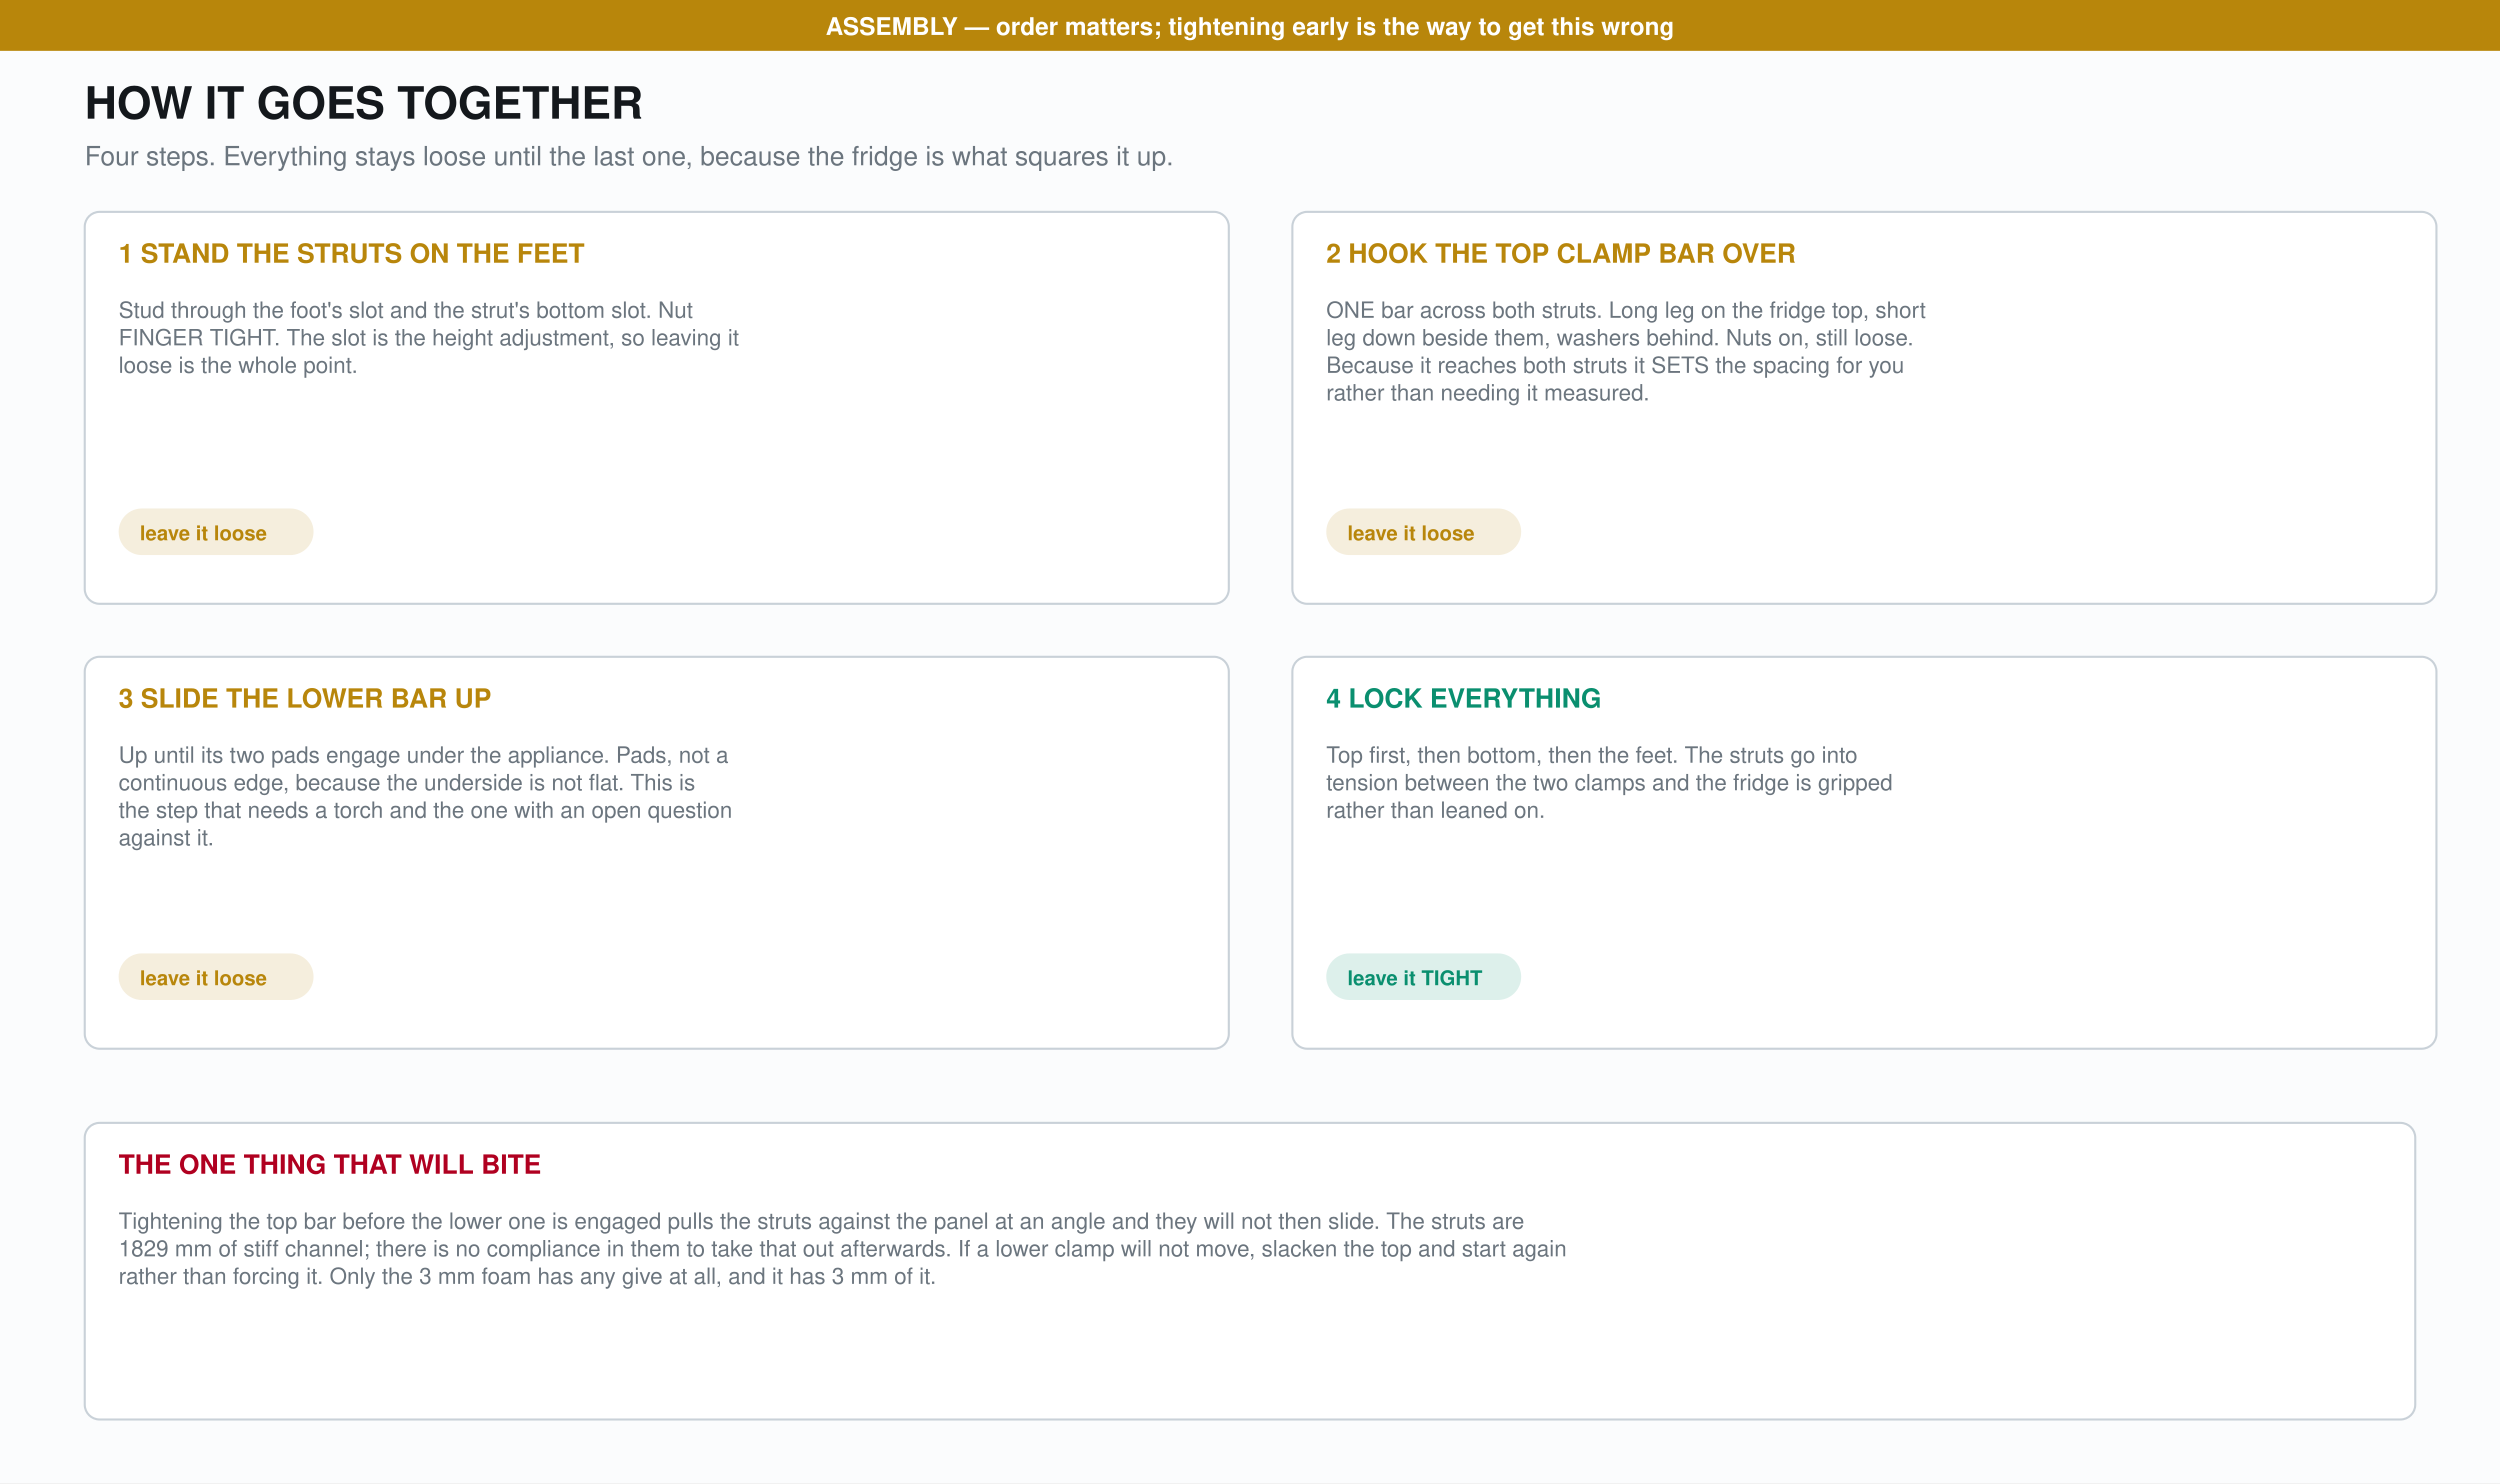
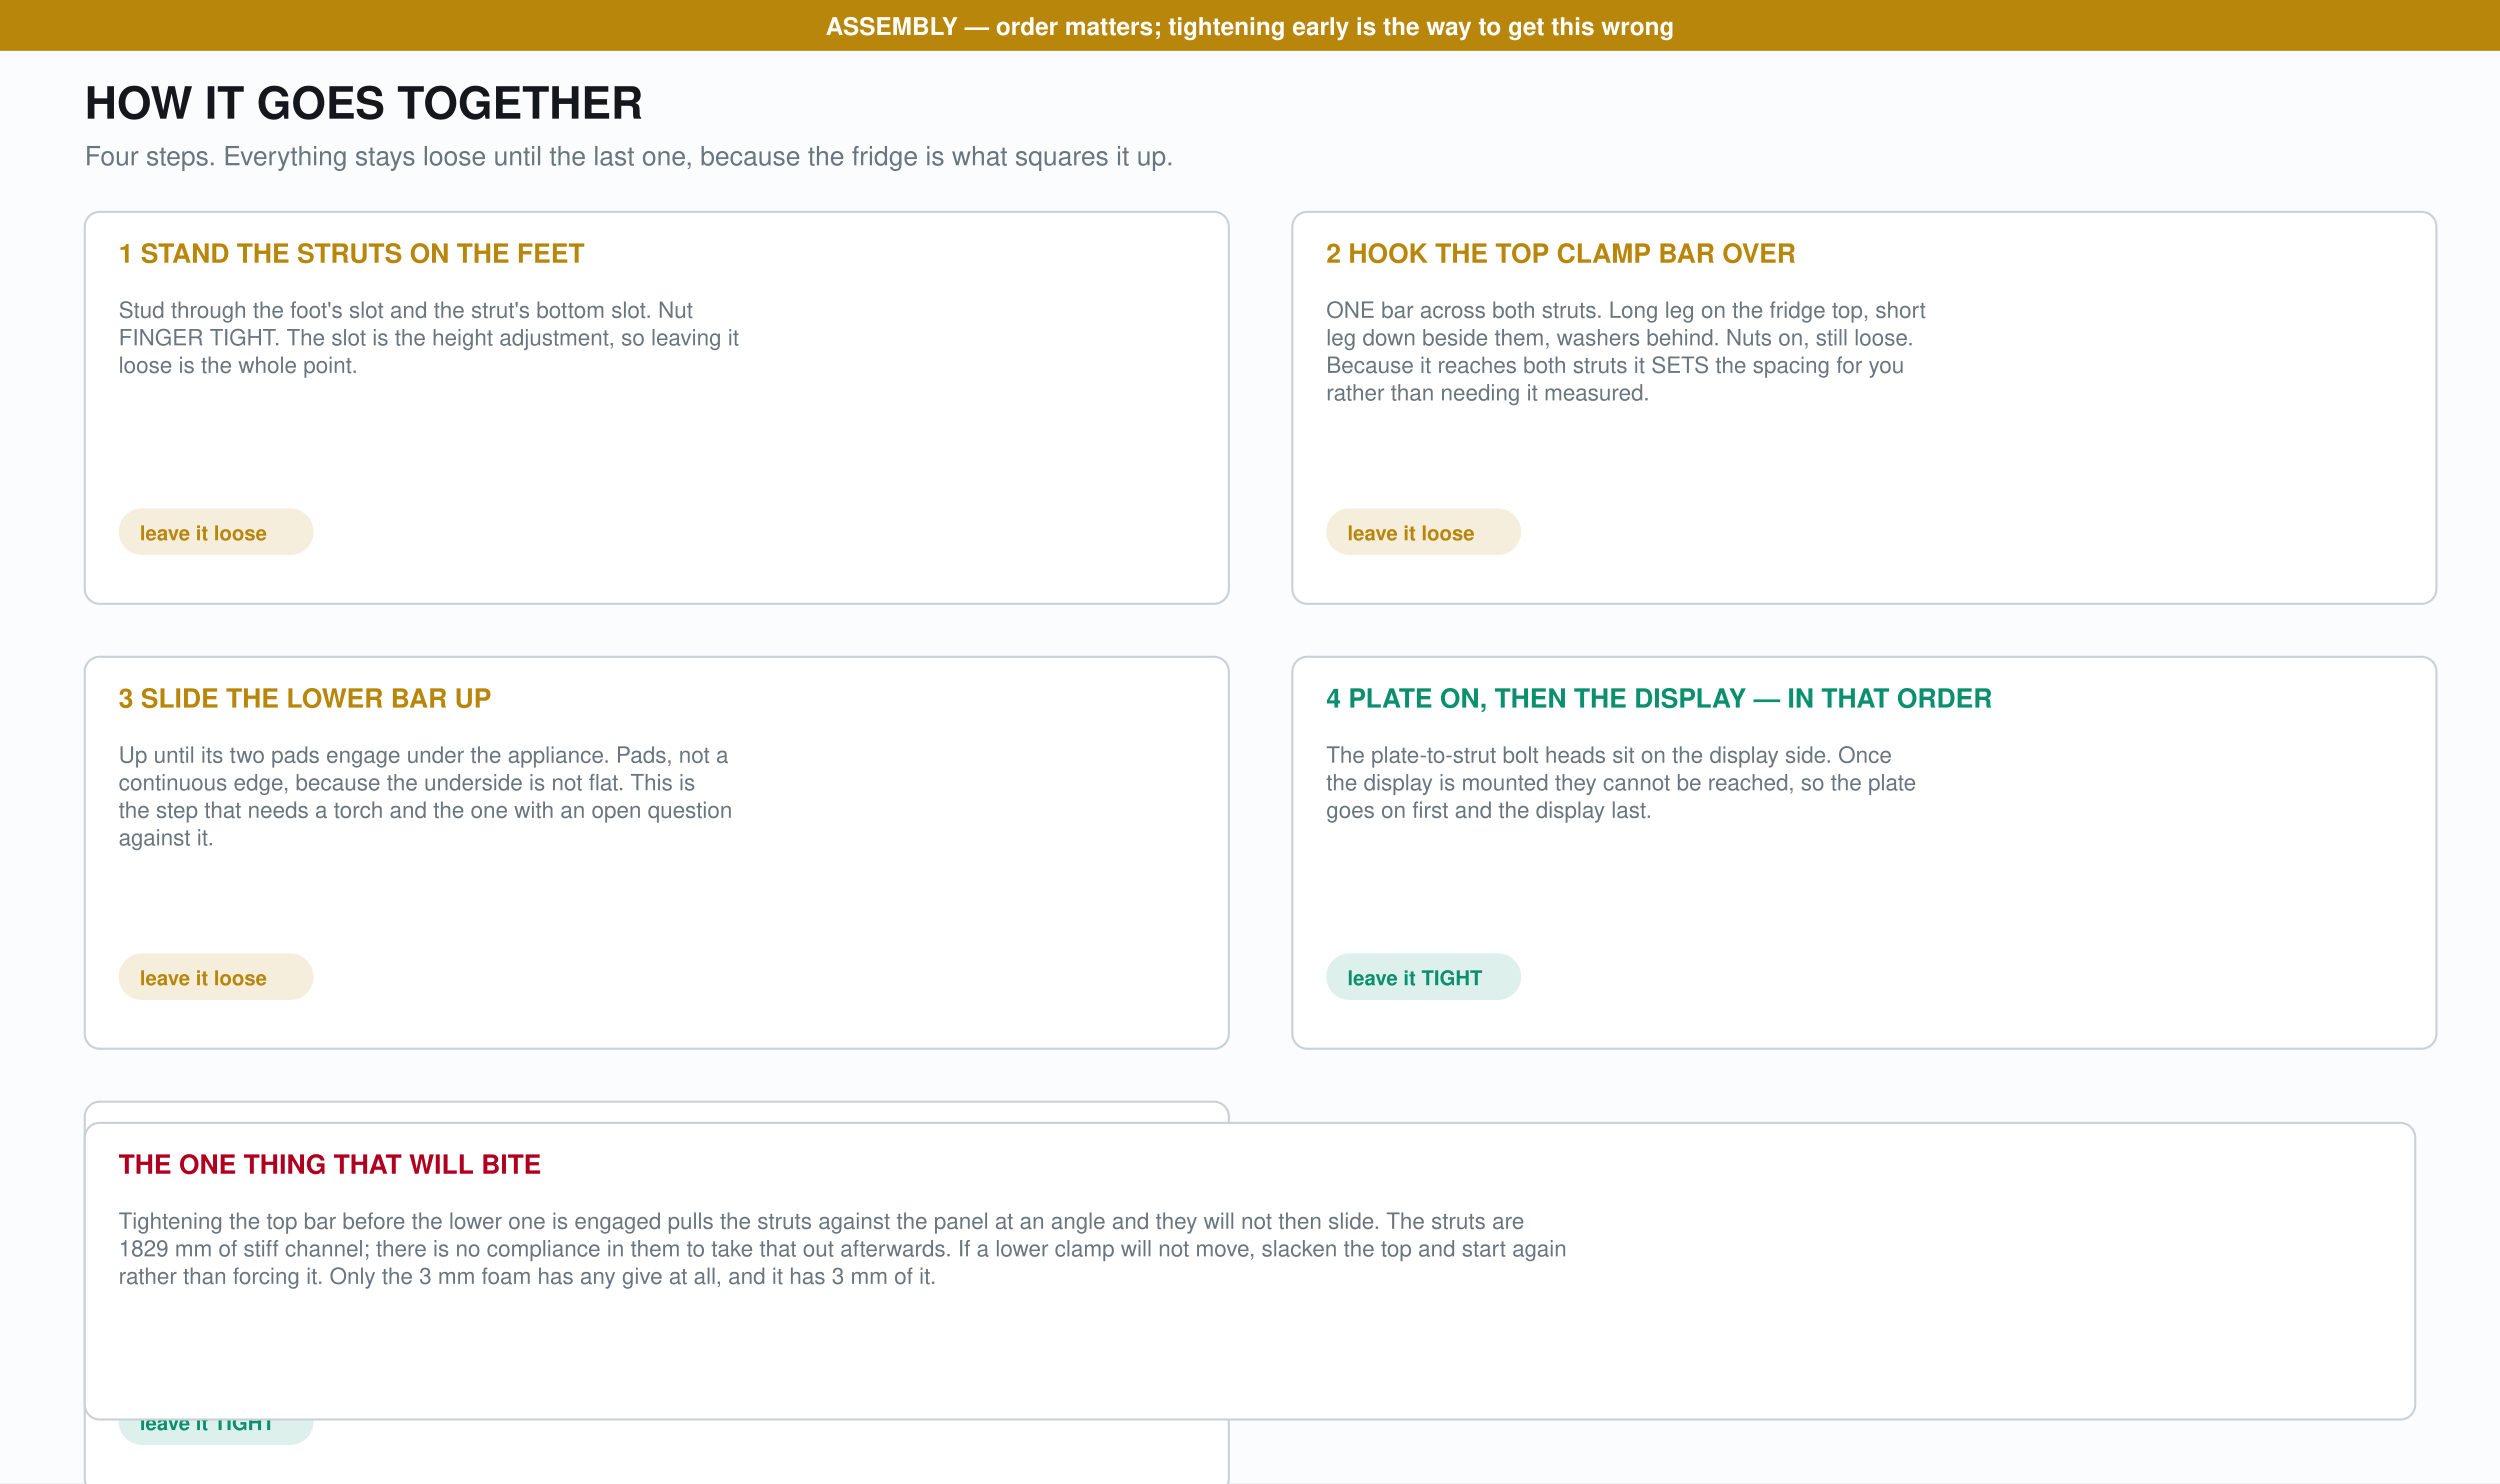
<svg xmlns="http://www.w3.org/2000/svg" width="1180" height="700" viewBox="0 0 1180 700">
  <rect width="1180" height="700" fill="#fbfcfd" />
  <rect width="1180" height="24" fill="#b8860b" />
  <text x="590.00" y="16.50" font-family="Helvetica,Arial,sans-serif" font-size="11.5" text-anchor="middle" fill="#fff" font-weight="bold">ASSEMBLY — order matters; tightening early is the way to get this wrong</text>
  <text x="40.00" y="56.00" font-family="Helvetica,Arial,sans-serif" font-size="21" text-anchor="start" fill="#14181c" font-weight="bold">HOW IT GOES TOGETHER</text>
  <text x="40.00" y="78.00" font-family="Helvetica,Arial,sans-serif" font-size="12.5" text-anchor="start" fill="#6b757e" font-weight="normal">Four steps. Everything stays loose until the last one, because the fridge is what squares it up.</text>
  <rect x="40.0" y="100.0" width="540.0" height="185.0" rx="7" fill="#fff" stroke="#c9d1d8" stroke-width="1" />
  <text x="56.00" y="124.00" font-family="Helvetica,Arial,sans-serif" font-size="12.5" text-anchor="start" fill="#b8860b" font-weight="bold">1  STAND THE STRUTS ON THE FEET</text>
  <text x="56.00" y="150.00" font-family="Helvetica,Arial,sans-serif" font-size="10.6" text-anchor="start" fill="#6b757e" font-weight="normal">Stud through the foot's slot and the strut's bottom slot. Nut</text>
  <text x="56.00" y="163.00" font-family="Helvetica,Arial,sans-serif" font-size="10.6" text-anchor="start" fill="#6b757e" font-weight="normal">FINGER TIGHT. The slot is the height adjustment, so leaving it</text>
  <text x="56.00" y="176.00" font-family="Helvetica,Arial,sans-serif" font-size="10.6" text-anchor="start" fill="#6b757e" font-weight="normal">loose is the whole point.</text>
  <rect x="56.0" y="240.0" width="92" height="22" rx="11" fill="#b8860b" fill-opacity="0.14" />
  <text x="66.00" y="255.00" font-family="Helvetica,Arial,sans-serif" font-size="9.6" text-anchor="start" fill="#b8860b" font-weight="bold">leave it loose</text>
  <rect x="610.0" y="100.0" width="540.0" height="185.0" rx="7" fill="#fff" stroke="#c9d1d8" stroke-width="1" />
  <text x="626.00" y="124.00" font-family="Helvetica,Arial,sans-serif" font-size="12.5" text-anchor="start" fill="#b8860b" font-weight="bold">2  HOOK THE TOP CLAMP BAR OVER</text>
  <text x="626.00" y="150.00" font-family="Helvetica,Arial,sans-serif" font-size="10.6" text-anchor="start" fill="#6b757e" font-weight="normal">ONE bar across both struts. Long leg on the fridge top, short</text>
  <text x="626.00" y="163.00" font-family="Helvetica,Arial,sans-serif" font-size="10.6" text-anchor="start" fill="#6b757e" font-weight="normal">leg down beside them, washers behind. Nuts on, still loose.</text>
  <text x="626.00" y="176.00" font-family="Helvetica,Arial,sans-serif" font-size="10.6" text-anchor="start" fill="#6b757e" font-weight="normal">Because it reaches both struts it SETS the spacing for you</text>
  <text x="626.00" y="189.00" font-family="Helvetica,Arial,sans-serif" font-size="10.6" text-anchor="start" fill="#6b757e" font-weight="normal">rather than needing it measured.</text>
  <rect x="626.0" y="240.0" width="92" height="22" rx="11" fill="#b8860b" fill-opacity="0.14" />
  <text x="636.00" y="255.00" font-family="Helvetica,Arial,sans-serif" font-size="9.6" text-anchor="start" fill="#b8860b" font-weight="bold">leave it loose</text>
  <rect x="40.0" y="310.0" width="540.0" height="185.0" rx="7" fill="#fff" stroke="#c9d1d8" stroke-width="1" />
  <text x="56.00" y="334.00" font-family="Helvetica,Arial,sans-serif" font-size="12.5" text-anchor="start" fill="#b8860b" font-weight="bold">3  SLIDE THE LOWER BAR UP</text>
  <text x="56.00" y="360.00" font-family="Helvetica,Arial,sans-serif" font-size="10.6" text-anchor="start" fill="#6b757e" font-weight="normal">Up until its two pads engage under the appliance. Pads, not a</text>
  <text x="56.00" y="373.00" font-family="Helvetica,Arial,sans-serif" font-size="10.6" text-anchor="start" fill="#6b757e" font-weight="normal">continuous edge, because the underside is not flat. This is</text>
  <text x="56.00" y="386.00" font-family="Helvetica,Arial,sans-serif" font-size="10.6" text-anchor="start" fill="#6b757e" font-weight="normal">the step that needs a torch and the one with an open question</text>
  <text x="56.00" y="399.00" font-family="Helvetica,Arial,sans-serif" font-size="10.6" text-anchor="start" fill="#6b757e" font-weight="normal">against it.</text>
  <rect x="56.0" y="450.0" width="92" height="22" rx="11" fill="#b8860b" fill-opacity="0.14" />
  <text x="66.00" y="465.00" font-family="Helvetica,Arial,sans-serif" font-size="9.6" text-anchor="start" fill="#b8860b" font-weight="bold">leave it loose</text>
  <rect x="610.0" y="310.0" width="540.0" height="185.0" rx="7" fill="#fff" stroke="#c9d1d8" stroke-width="1" />
-   <text x="626.00" y="334.00" font-family="Helvetica,Arial,sans-serif" font-size="12.5" text-anchor="start" fill="#0a8f6f" font-weight="bold">4  LOCK EVERYTHING</text>
-   <text x="626.00" y="360.00" font-family="Helvetica,Arial,sans-serif" font-size="10.6" text-anchor="start" fill="#6b757e" font-weight="normal">Top first, then bottom, then the feet. The struts go into</text>
-   <text x="626.00" y="373.00" font-family="Helvetica,Arial,sans-serif" font-size="10.6" text-anchor="start" fill="#6b757e" font-weight="normal">tension between the two clamps and the fridge is gripped</text>
-   <text x="626.00" y="386.00" font-family="Helvetica,Arial,sans-serif" font-size="10.6" text-anchor="start" fill="#6b757e" font-weight="normal">rather than leaned on.</text>
+   <text x="626.00" y="334.00" font-family="Helvetica,Arial,sans-serif" font-size="12.5" text-anchor="start" fill="#0a8f6f" font-weight="bold">4  PLATE ON, THEN THE DISPLAY — IN THAT ORDER</text>
+   <text x="626.00" y="360.00" font-family="Helvetica,Arial,sans-serif" font-size="10.6" text-anchor="start" fill="#6b757e" font-weight="normal">The plate-to-strut bolt heads sit on the display side. Once</text>
+   <text x="626.00" y="373.00" font-family="Helvetica,Arial,sans-serif" font-size="10.6" text-anchor="start" fill="#6b757e" font-weight="normal">the display is mounted they cannot be reached, so the plate</text>
+   <text x="626.00" y="386.00" font-family="Helvetica,Arial,sans-serif" font-size="10.6" text-anchor="start" fill="#6b757e" font-weight="normal">goes on first and the display last.</text>
  <rect x="626.0" y="450.0" width="92" height="22" rx="11" fill="#0a8f6f" fill-opacity="0.14" />
  <text x="636.00" y="465.00" font-family="Helvetica,Arial,sans-serif" font-size="9.6" text-anchor="start" fill="#0a8f6f" font-weight="bold">leave it TIGHT</text>
+   <rect x="40.0" y="520.0" width="540.0" height="185.0" rx="7" fill="#fff" stroke="#c9d1d8" stroke-width="1" />
+   <text x="56.00" y="544.00" font-family="Helvetica,Arial,sans-serif" font-size="12.5" text-anchor="start" fill="#0a8f6f" font-weight="bold">5  LOCK EVERYTHING</text>
+   <text x="56.00" y="570.00" font-family="Helvetica,Arial,sans-serif" font-size="10.6" text-anchor="start" fill="#6b757e" font-weight="normal">Top first, then bottom, then the feet. The struts go into</text>
+   <text x="56.00" y="583.00" font-family="Helvetica,Arial,sans-serif" font-size="10.6" text-anchor="start" fill="#6b757e" font-weight="normal">tension between the two clamps and the fridge is gripped</text>
+   <text x="56.00" y="596.00" font-family="Helvetica,Arial,sans-serif" font-size="10.6" text-anchor="start" fill="#6b757e" font-weight="normal">rather than leaned on.</text>
+   <rect x="56.0" y="660.0" width="92" height="22" rx="11" fill="#0a8f6f" fill-opacity="0.14" />
+   <text x="66.00" y="675.00" font-family="Helvetica,Arial,sans-serif" font-size="9.6" text-anchor="start" fill="#0a8f6f" font-weight="bold">leave it TIGHT</text>
  <rect x="40.0" y="530.0" width="1100.0" height="140.0" rx="7" fill="#fff" stroke="#c9d1d8" stroke-width="1" />
  <text x="56.00" y="554.00" font-family="Helvetica,Arial,sans-serif" font-size="12.5" text-anchor="start" fill="#b00020" font-weight="bold">THE ONE THING THAT WILL BITE</text>
  <text x="56.00" y="580.00" font-family="Helvetica,Arial,sans-serif" font-size="10.6" text-anchor="start" fill="#6b757e" font-weight="normal">Tightening the top bar before the lower one is engaged pulls the struts against the panel at an angle and they will not then slide. The struts are</text>
  <text x="56.00" y="593.00" font-family="Helvetica,Arial,sans-serif" font-size="10.6" text-anchor="start" fill="#6b757e" font-weight="normal">1829 mm of stiff channel; there is no compliance in them to take that out afterwards. If a lower clamp will not move, slacken the top and start again</text>
  <text x="56.00" y="606.00" font-family="Helvetica,Arial,sans-serif" font-size="10.6" text-anchor="start" fill="#6b757e" font-weight="normal">rather than forcing it. Only the 3 mm foam has any give at all, and it has 3 mm of it.</text>
</svg>
